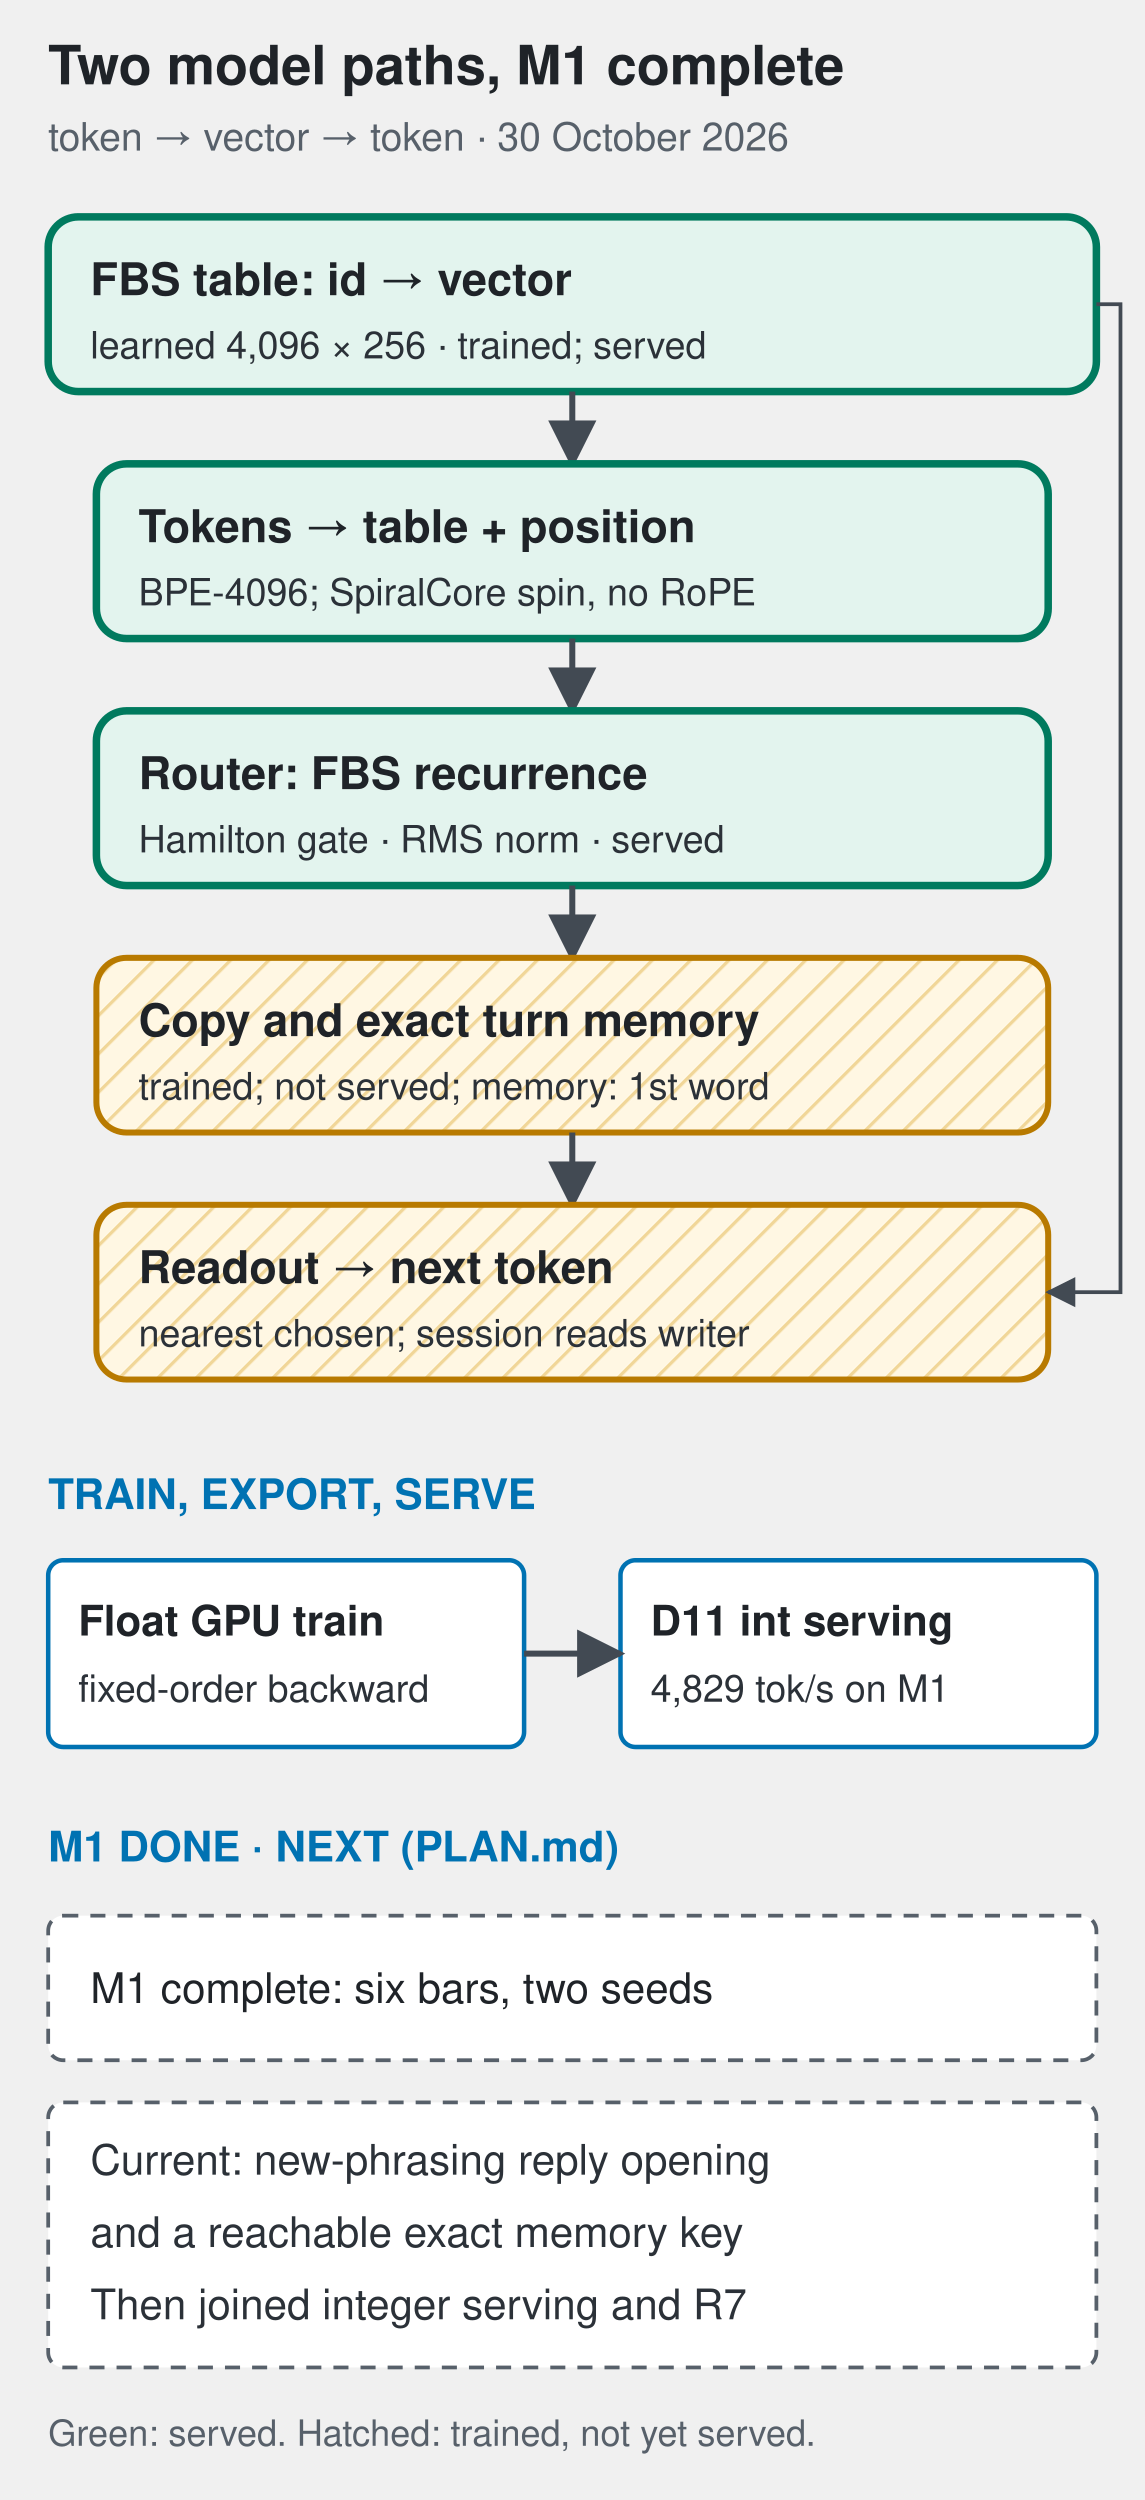
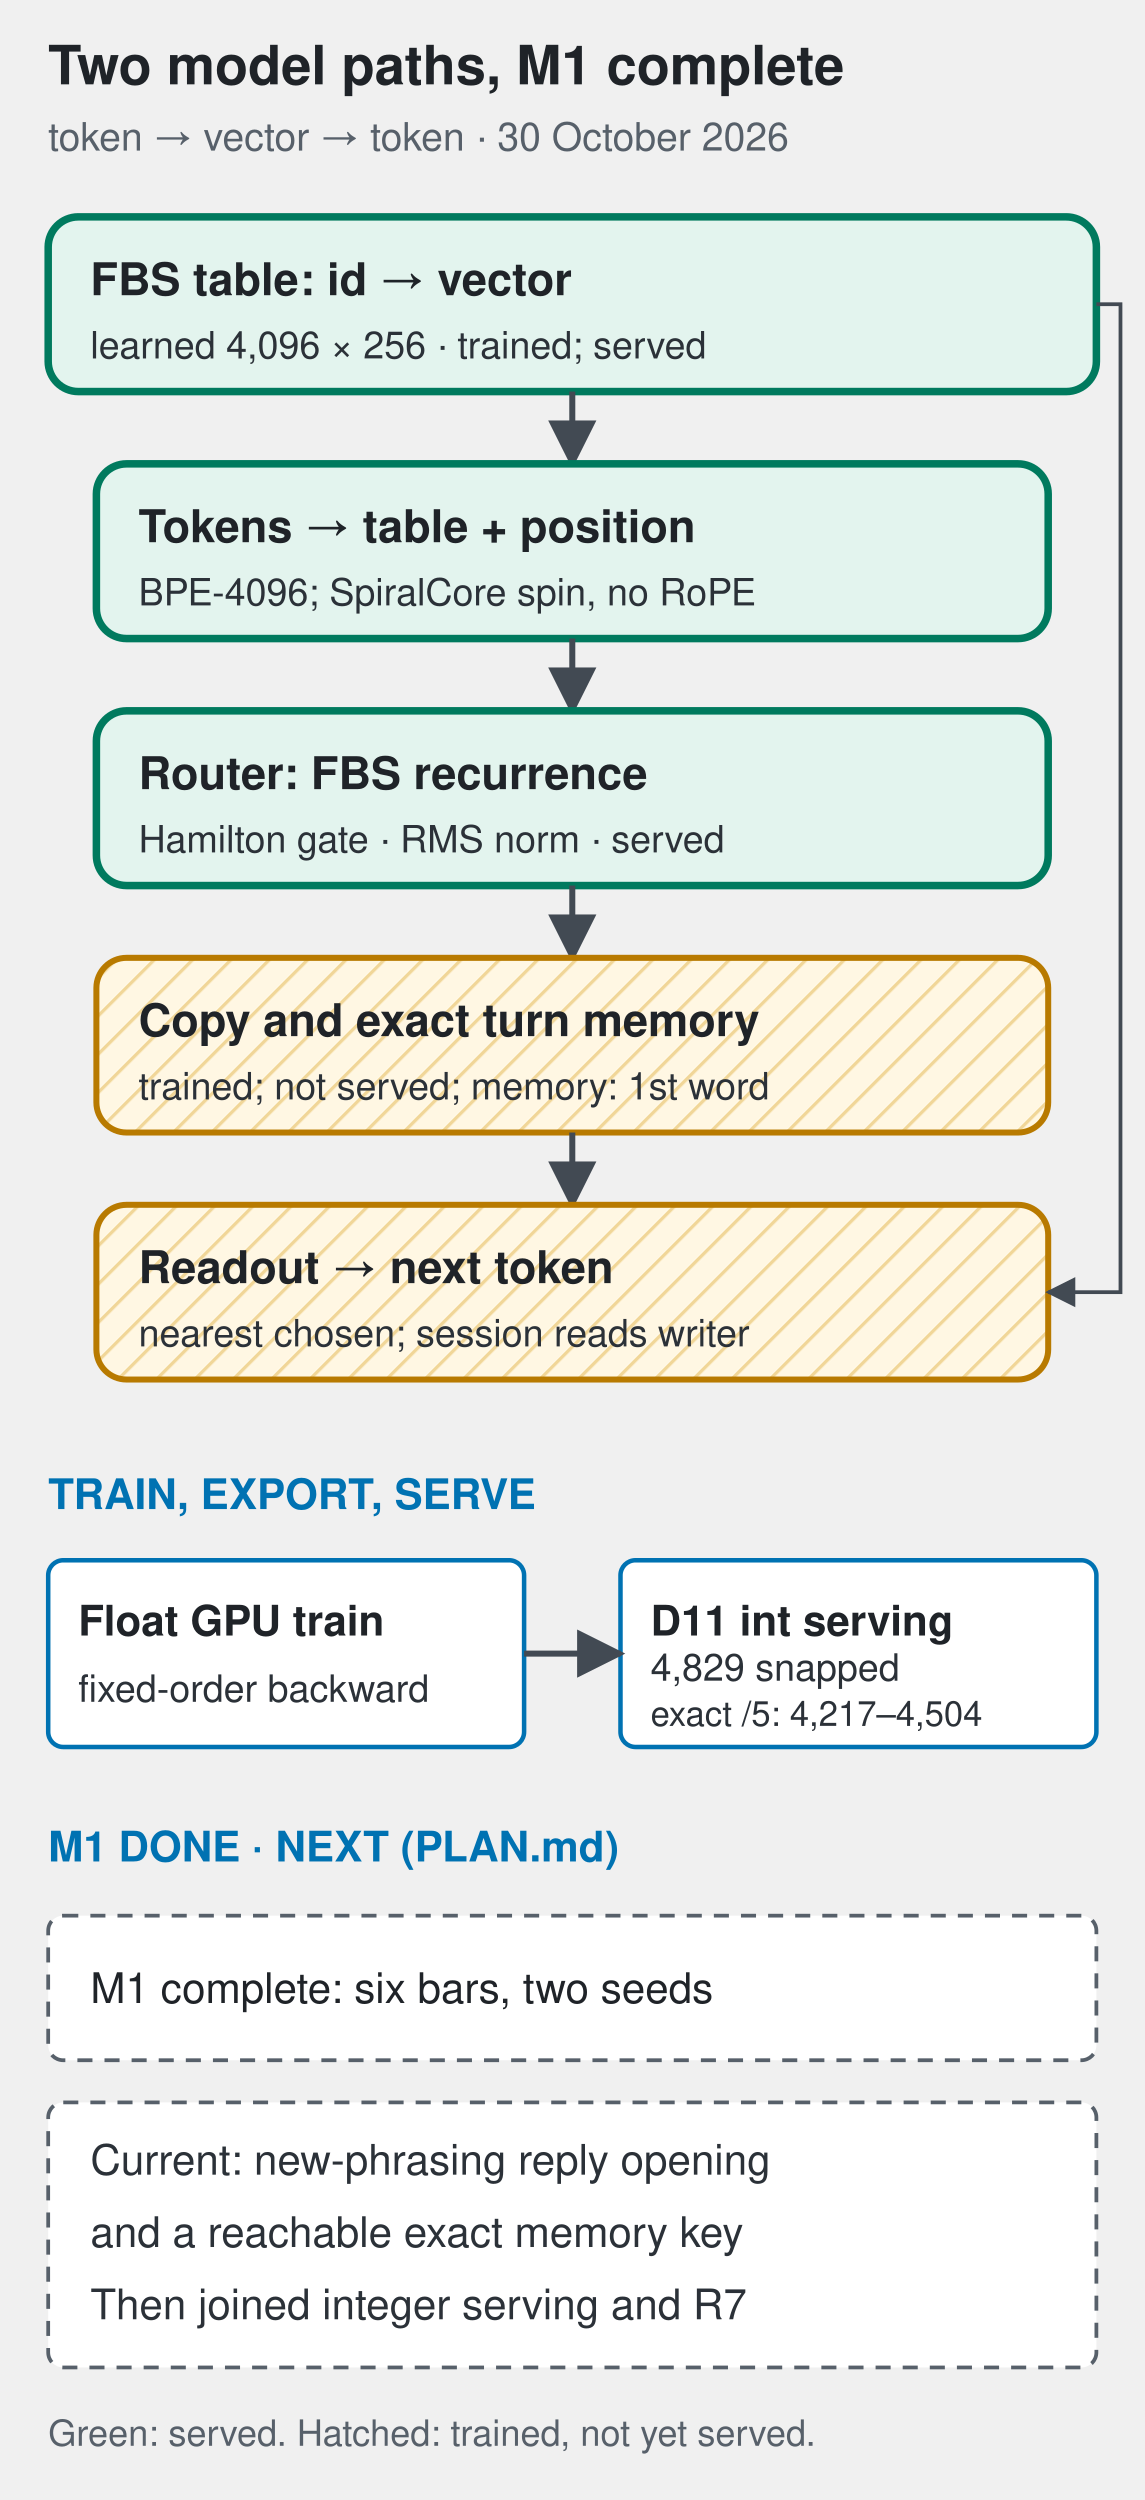
<svg xmlns="http://www.w3.org/2000/svg" viewBox="0 0 380 830" width="380" height="830" role="img" aria-labelledby="t d" font-family="-apple-system, BlinkMacSystemFont, 'Segoe UI', Helvetica, Arial, sans-serif">
  <defs>
    <marker id="ah" viewBox="0 0 10 10" refX="9" refY="5" markerWidth="8" markerHeight="8" orient="auto-start-reverse">
      <path d="M0,0 L10,5 L0,10 z" fill="#424A53" />
    </marker>
    <pattern id="hP" width="9" height="9" patternUnits="userSpaceOnUse" patternTransform="rotate(45)">
      <rect width="9" height="9" fill="#FFF7E3" />
      <line x1="0" y1="0" x2="0" y2="9" stroke="#F1D79A" stroke-width="2.2" />
    </pattern>
    <pattern id="hF" width="8" height="8" patternUnits="userSpaceOnUse">
      <rect width="8" height="8" fill="#F0F2F4" />
      <path d="M0,0 L8,8 M8,0 L0,8" stroke="#D3D8DD" stroke-width="1" />
    </pattern>
  </defs>
  <text x="16" y="28" font-size="18" font-weight="700" fill="#1F2328" text-anchor="start">Two model paths, M1 complete</text>
  <text x="16" y="50" font-size="13" font-weight="400" fill="#57606A" text-anchor="start">token → vector → token · 30 October 2026</text>
  <rect x="16" y="72" width="348" height="58" rx="10" fill="#E3F4EE" stroke="#007A5E" stroke-width="2.5" />
  <text x="30" y="98" font-size="15" font-weight="700" fill="#1F2328" text-anchor="start">FBS table: id → vector</text>
  <text x="30" y="119" font-size="12.5" font-weight="400" fill="#2B3138" text-anchor="start">learned 4,096 × 256 · trained; served</text>
  <path d="M190,130 L190,154" fill="none" stroke="#424A53" stroke-width="2" marker-end="url(#ah)" />
  <rect x="32" y="154" width="316" height="58" rx="10" fill="#E3F4EE" stroke="#007A5E" stroke-width="2.5" />
  <text x="46" y="180" font-size="15" font-weight="700" fill="#1F2328" text-anchor="start">Tokens → table + position</text>
  <text x="46" y="201" font-size="12.5" font-weight="400" fill="#2B3138" text-anchor="start">BPE-4096; SpiralCore spin, no RoPE</text>
  <path d="M190,212 L190,236" fill="none" stroke="#424A53" stroke-width="2" marker-end="url(#ah)" />
  <rect x="32" y="236" width="316" height="58" rx="10" fill="#E3F4EE" stroke="#007A5E" stroke-width="2.5" />
  <text x="46" y="262" font-size="15" font-weight="700" fill="#1F2328" text-anchor="start">Router: FBS recurrence</text>
  <text x="46" y="283" font-size="12.5" font-weight="400" fill="#2B3138" text-anchor="start">Hamilton gate · RMS norm · served</text>
  <path d="M190,294 L190,318" fill="none" stroke="#424A53" stroke-width="2" marker-end="url(#ah)" />
  <rect x="32" y="318" width="316" height="58" rx="10" fill="url(#hP)" stroke="#B87A00" stroke-width="2" />
  <text x="46" y="344" font-size="15" font-weight="700" fill="#1F2328" text-anchor="start">Copy and exact turn memory</text>
  <text x="46" y="365" font-size="12.5" font-weight="400" fill="#2B3138" text-anchor="start">trained; not served; memory: 1st word</text>
  <path d="M190,376 L190,400" fill="none" stroke="#424A53" stroke-width="2" marker-end="url(#ah)" />
  <rect x="32" y="400" width="316" height="58" rx="10" fill="url(#hP)" stroke="#B87A00" stroke-width="2" />
  <text x="46" y="426" font-size="15" font-weight="700" fill="#1F2328" text-anchor="start">Readout → next token</text>
  <text x="46" y="447" font-size="12.5" font-weight="400" fill="#2B3138" text-anchor="start">nearest chosen; session reads writer</text>
  <path d="M364,101 H372 V429 H348" fill="none" stroke="#424A53" stroke-width="1.25" marker-end="url(#ah)" />
  <text x="16" y="501" font-size="14" font-weight="700" fill="#0072B2" text-anchor="start">TRAIN, EXPORT, SERVE</text>
  <rect x="16" y="518" width="158" height="62" rx="5" fill="#FFFFFF" stroke="#0072B2" stroke-width="1.5" />
  <text x="26" y="543" font-size="14" font-weight="700" fill="#1F2328" text-anchor="start">Float GPU train</text>
  <text x="26" y="565" font-size="12.5" font-weight="400" fill="#2B3138" text-anchor="start">fixed-order backward</text>
  <rect x="206" y="518" width="158" height="62" rx="5" fill="#FFFFFF" stroke="#0072B2" stroke-width="1.5" />
  <text x="216" y="543" font-size="14" font-weight="700" fill="#1F2328" text-anchor="start">D11 int serving</text>
-   <text x="216" y="565" font-size="12.5" font-weight="400" fill="#2B3138" text-anchor="start">4,829 tok/s on M1</text>
+   <text x="216" y="558" font-size="12.5" font-weight="400" fill="#2B3138" text-anchor="start">4,829 snapped</text>
+   <text x="216" y="573" font-size="11.5" font-weight="400" fill="#2B3138" text-anchor="start">exact /5: 4,217–4,504</text>
  <path d="M174,549 L206,549" fill="none" stroke="#424A53" stroke-width="2" marker-end="url(#ah)" />
  <text x="16" y="618" font-size="14" font-weight="700" fill="#0072B2" text-anchor="start">M1 DONE · NEXT (PLAN.md)</text>
  <rect x="16" y="636" width="348" height="48" rx="5" fill="#FFFFFF" stroke="#57606A" stroke-width="1.25" stroke-dasharray="5 4" />
  <text x="30" y="665" font-size="14" font-weight="400" fill="#1F2328" text-anchor="start">M1 complete: six bars, two seeds</text>
  <rect x="16" y="698" width="348" height="88" rx="5" fill="#FFFFFF" stroke="#57606A" stroke-width="1.25" stroke-dasharray="5 4" />
  <text x="30" y="722" font-size="14" font-weight="400" fill="#2B3138" text-anchor="start">Current: new-phrasing reply opening</text>
  <text x="30" y="746" font-size="14" font-weight="400" fill="#2B3138" text-anchor="start">and a reachable exact memory key</text>
  <text x="30" y="770" font-size="14" font-weight="400" fill="#2B3138" text-anchor="start">Then joined integer serving and R7</text>
  <text x="16" y="812" font-size="12" font-weight="400" fill="#57606A" text-anchor="start">Green: served. Hatched: trained, not yet served.</text>
</svg>
